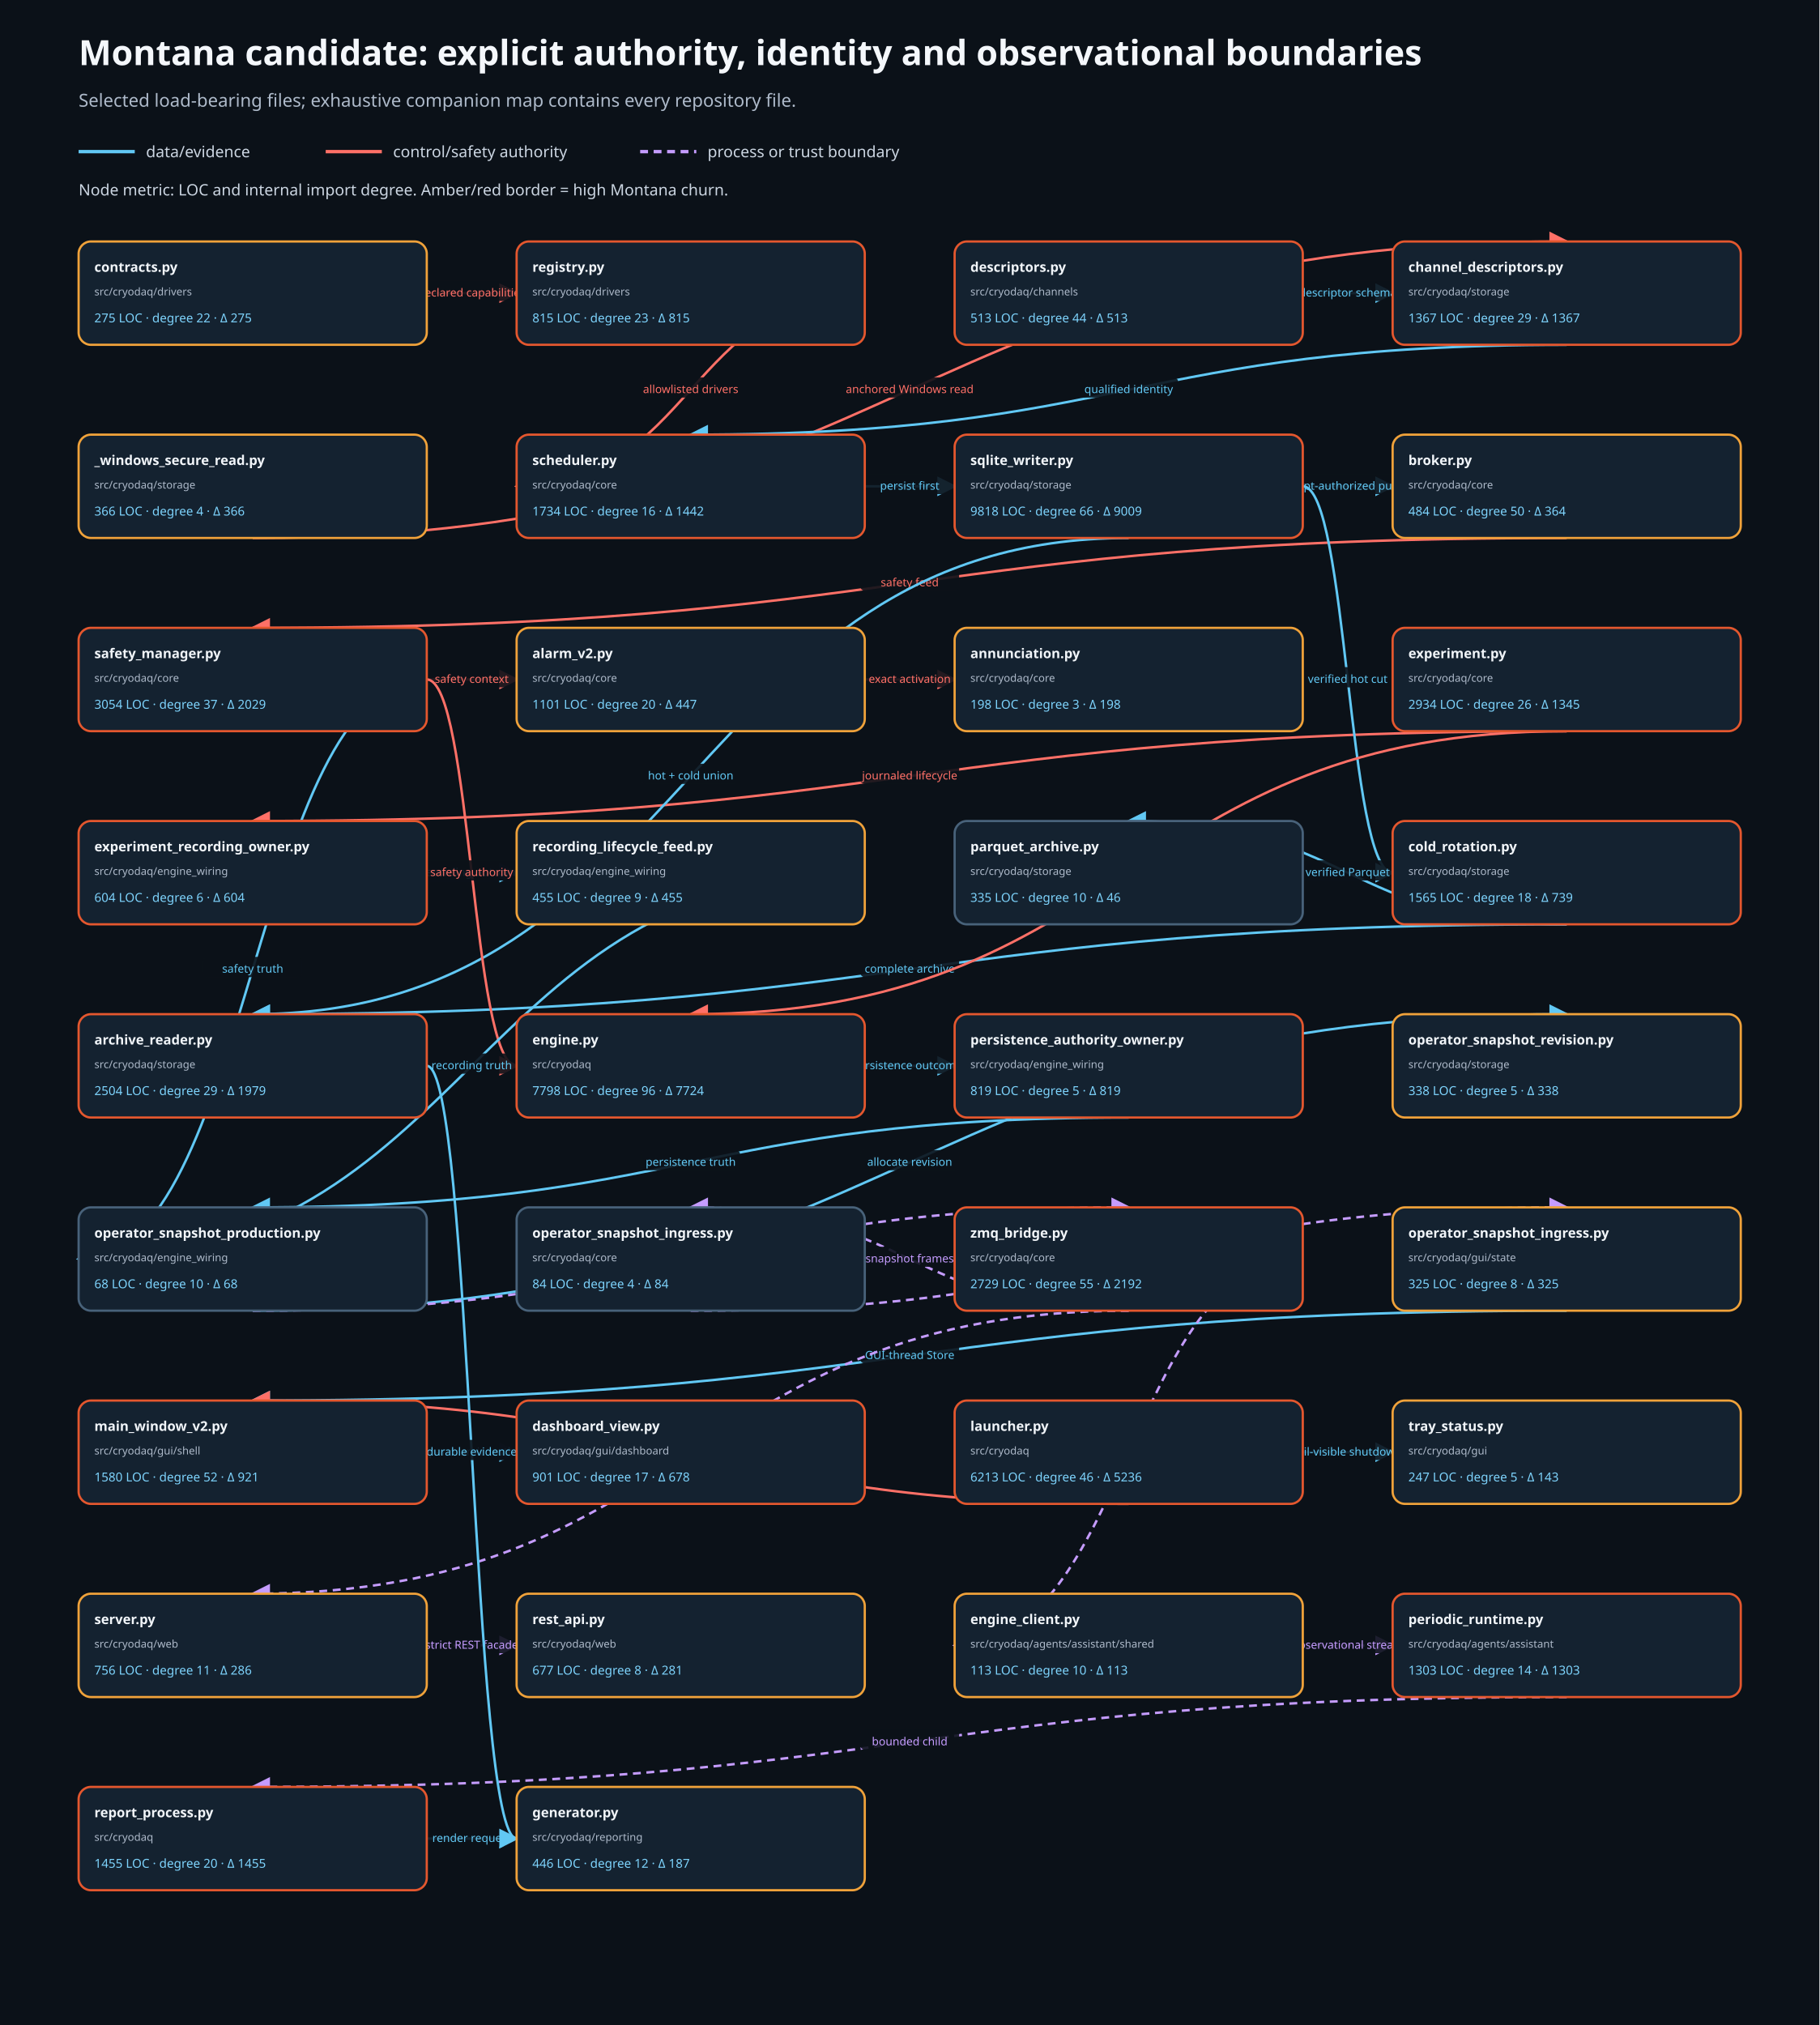
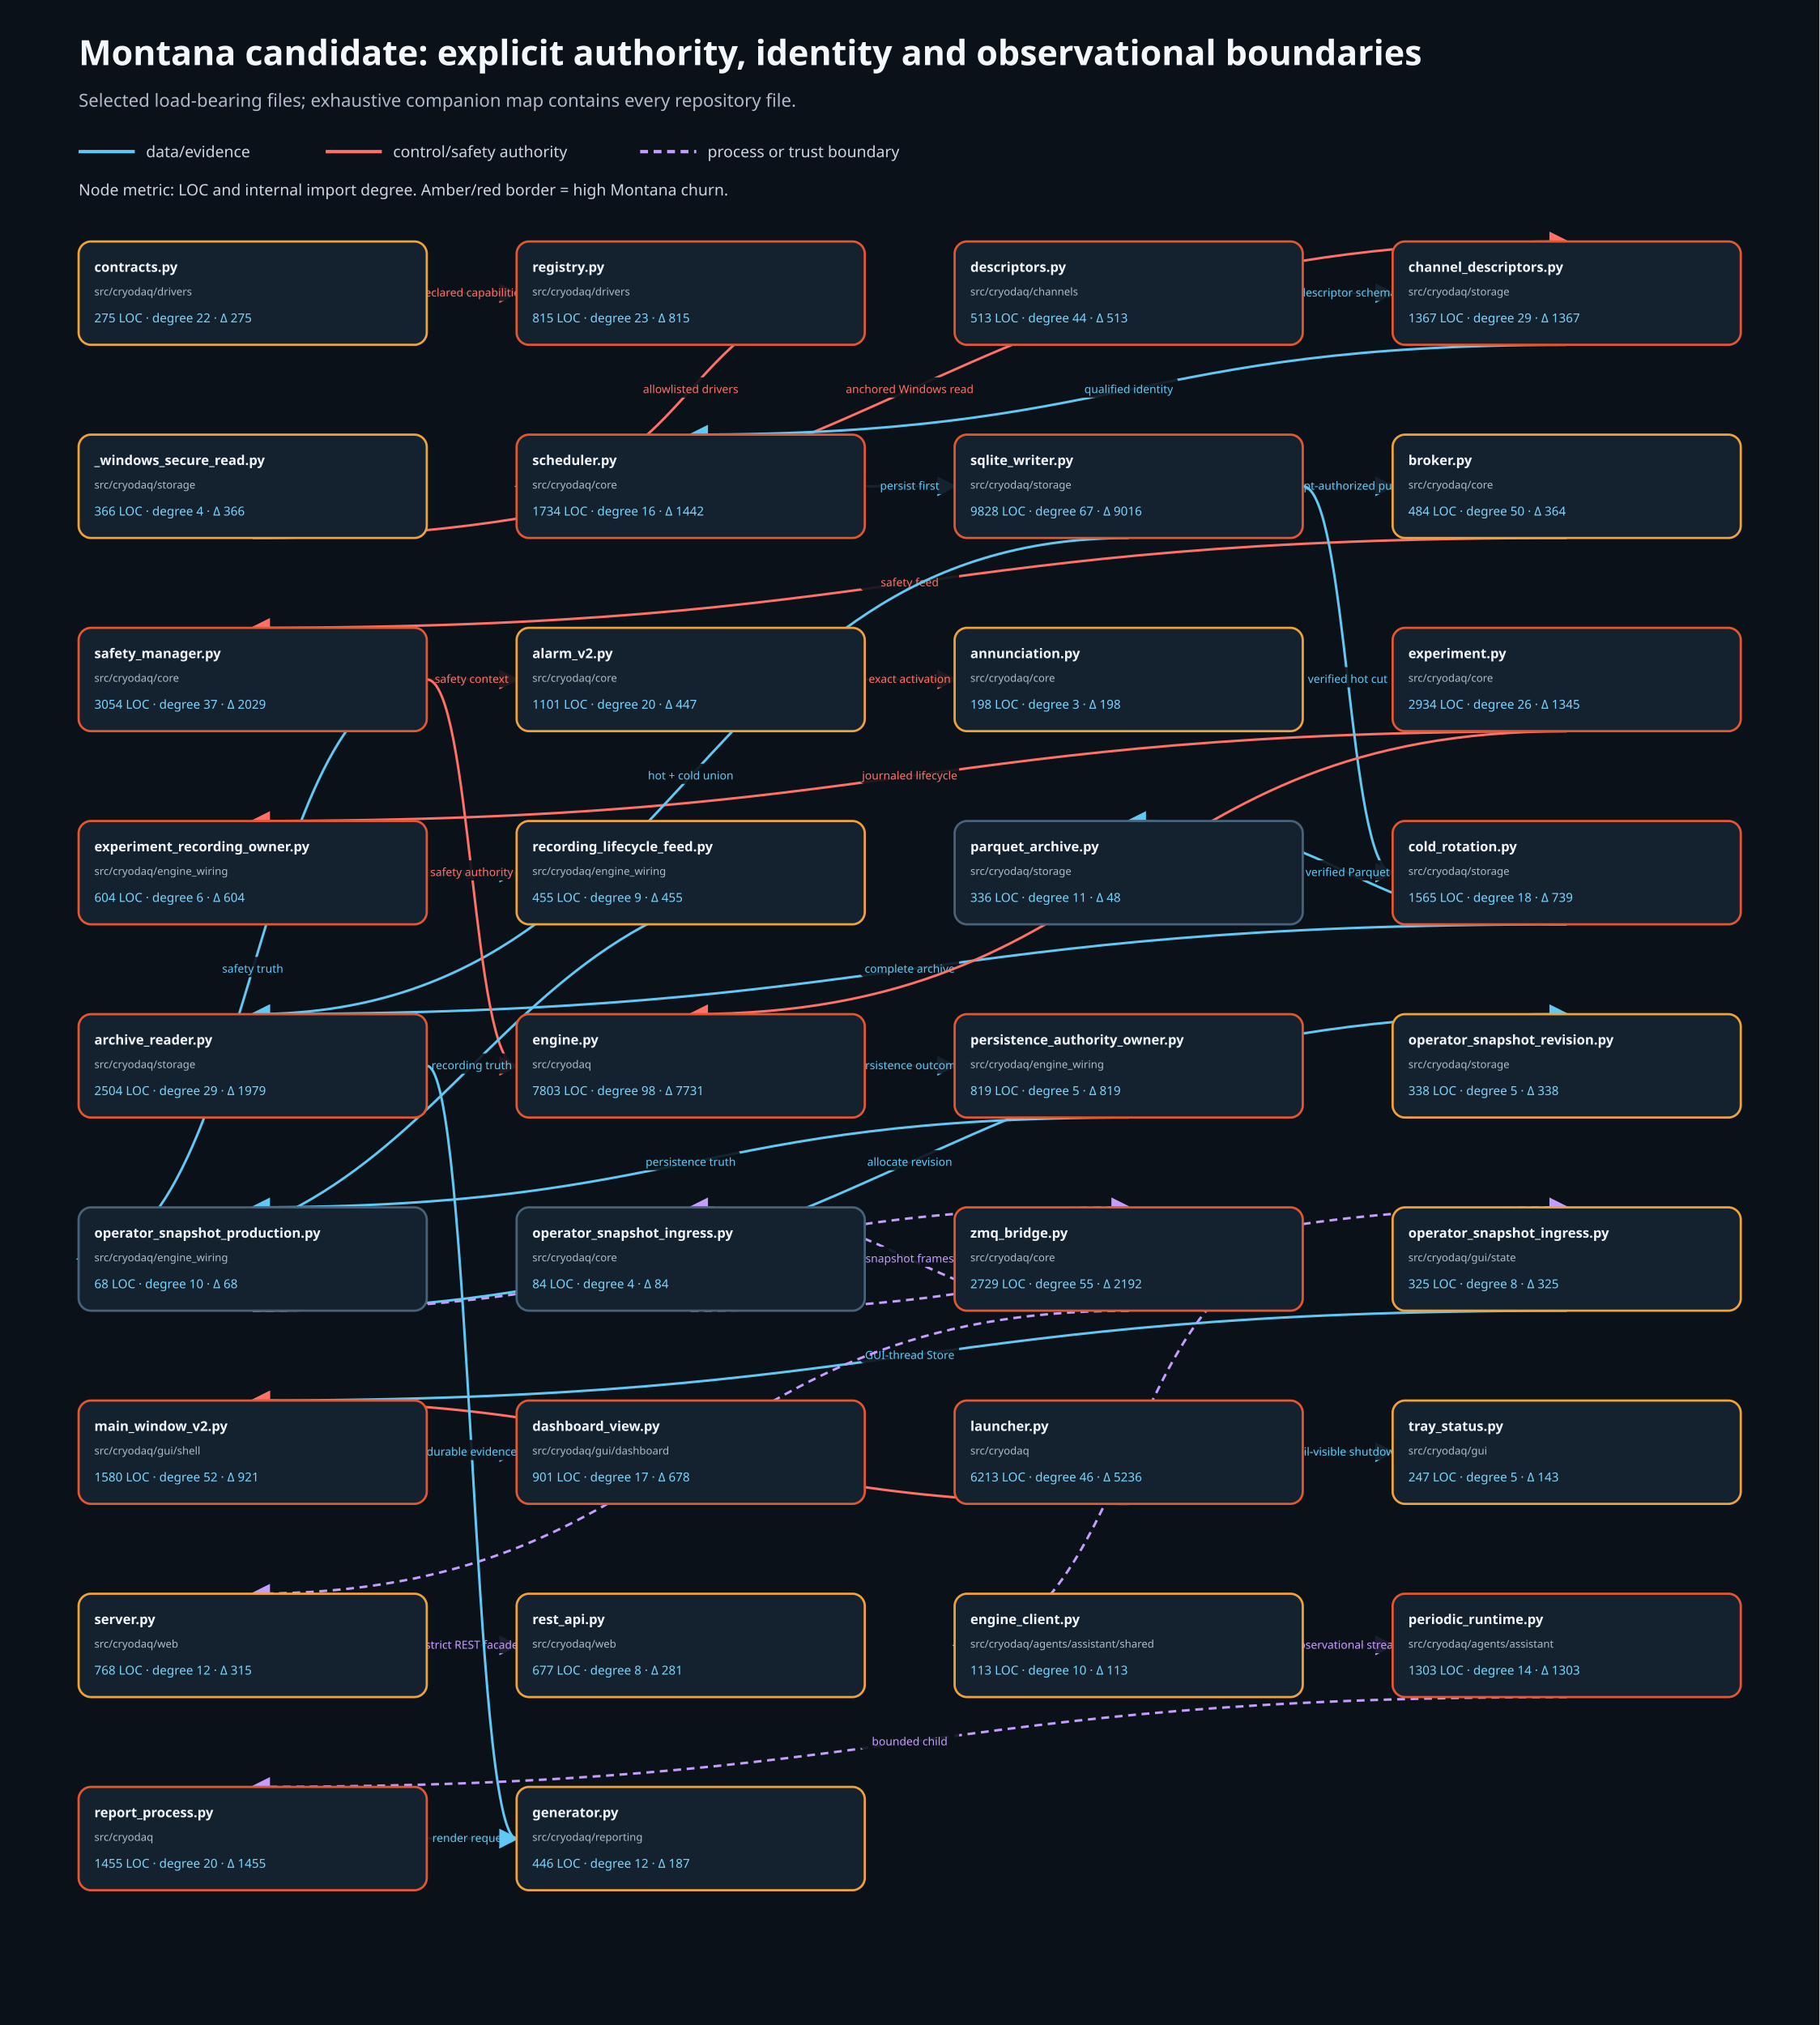
<svg xmlns="http://www.w3.org/2000/svg" role="img" aria-labelledby="title desc" viewBox="0 0 1620 1803" width="1620" height="1803">
  <defs>
    <marker id="dataArrow" markerWidth="8" markerHeight="8" refX="7" refY="4" orient="auto">
      <path d="M0,0 L8,4 L0,8 Z" fill="#61c8f4" />
    </marker>
    <marker id="controlArrow" markerWidth="8" markerHeight="8" refX="7" refY="4" orient="auto">
      <path d="M0,0 L8,4 L0,8 Z" fill="#ff7067" />
    </marker>
    <marker id="boundaryArrow" markerWidth="8" markerHeight="8" refX="7" refY="4" orient="auto">
      <path d="M0,0 L8,4 L0,8 Z" fill="#c59cff" />
    </marker>
  </defs>
  <rect width="100%" height="100%" fill="#0b1118" />
  <text x="70" y="58" fill="#f4f7fb" font-family="Segoe UI, sans-serif" font-size="31" font-weight="700">Montana candidate: explicit authority, identity and observational boundaries</text>
  <text x="70" y="95" fill="#aebaca" font-family="Segoe UI, sans-serif" font-size="16">Selected load-bearing files; exhaustive companion map contains every repository file.</text>
  <g aria-label="Legend" font-family="Segoe UI, sans-serif" font-size="14">
    <line x1="70" y1="135" x2="120" y2="135" stroke="#61c8f4" stroke-width="3" />
    <text x="130" y="140" fill="#cbd5e1">data/evidence</text>
    <line x1="290" y1="135" x2="340" y2="135" stroke="#ff7067" stroke-width="3" />
    <text x="350" y="140" fill="#cbd5e1">control/safety authority</text>
    <line x1="570" y1="135" x2="620" y2="135" stroke="#c59cff" stroke-width="3" stroke-dasharray="7 5" />
    <text x="630" y="140" fill="#cbd5e1">process or trust boundary</text>
    <text x="70" y="174" fill="#cbd5e1">Node metric: LOC and internal import degree. Amber/red border = high Montana churn.</text>
  </g>
  <g class="architecture-edges" fill="none">
    <path d="M380,261.0 C420.0,261.0 420.0,261.0 460,261.0" stroke="#ff7067" stroke-width="2.2" marker-end="url(#controlArrow)" />
    <rect x="376.0" y="250.0" width="88" height="18" rx="4" fill="#0b1118" opacity=".9" />
    <text x="420.0" y="264.0" text-anchor="middle" fill="#ff7067" font-family="Segoe UI, sans-serif" font-size="10">declared capabilities</text>
    <path d="M770,261.0 C615.0,261.0 615.0,433.0 460,433.0" stroke="#ff7067" stroke-width="2.2" marker-end="url(#controlArrow)" />
    <rect x="571.0" y="336.0" width="88" height="18" rx="4" fill="#0b1118" opacity=".9" />
    <text x="615.0" y="350.0" text-anchor="middle" fill="#ff7067" font-family="Segoe UI, sans-serif" font-size="10">allowlisted drivers</text>
    <path d="M1160,261.0 C1200.0,261.0 1200.0,261.0 1240,261.0" stroke="#61c8f4" stroke-width="2.2" marker-end="url(#dataArrow)" />
    <rect x="1156.0" y="250.0" width="88" height="18" rx="4" fill="#0b1118" opacity=".9" />
    <text x="1200.0" y="264.0" text-anchor="middle" fill="#61c8f4" font-family="Segoe UI, sans-serif" font-size="10">descriptor schema</text>
    <path d="M225.0,479 C810.0,479 810.0,215 1395.0,215" stroke="#ff7067" stroke-width="2.2" marker-end="url(#controlArrow)" />
    <rect x="766.0" y="336.0" width="88" height="18" rx="4" fill="#0b1118" opacity=".9" />
    <text x="810.0" y="350.0" text-anchor="middle" fill="#ff7067" font-family="Segoe UI, sans-serif" font-size="10">anchored Windows read</text>
    <path d="M1395.0,307 C1005.0,307 1005.0,387 615.0,387" stroke="#61c8f4" stroke-width="2.2" marker-end="url(#dataArrow)" />
    <rect x="961.0" y="336.0" width="88" height="18" rx="4" fill="#0b1118" opacity=".9" />
    <text x="1005.0" y="350.0" text-anchor="middle" fill="#61c8f4" font-family="Segoe UI, sans-serif" font-size="10">qualified identity</text>
    <path d="M770,433.0 C810.0,433.0 810.0,433.0 850,433.0" stroke="#61c8f4" stroke-width="2.2" marker-end="url(#dataArrow)" />
    <rect x="766.0" y="422.0" width="88" height="18" rx="4" fill="#0b1118" opacity=".9" />
    <text x="810.0" y="436.0" text-anchor="middle" fill="#61c8f4" font-family="Segoe UI, sans-serif" font-size="10">persist first</text>
    <path d="M1160,433.0 C1200.0,433.0 1200.0,433.0 1240,433.0" stroke="#61c8f4" stroke-width="2.2" marker-end="url(#dataArrow)" />
    <rect x="1156.0" y="422.0" width="88" height="18" rx="4" fill="#0b1118" opacity=".9" />
    <text x="1200.0" y="436.0" text-anchor="middle" fill="#61c8f4" font-family="Segoe UI, sans-serif" font-size="10">receipt-authorized publish</text>
    <path d="M1395.0,479 C810.0,479 810.0,559 225.0,559" stroke="#ff7067" stroke-width="2.2" marker-end="url(#controlArrow)" />
    <rect x="766.0" y="508.0" width="88" height="18" rx="4" fill="#0b1118" opacity=".9" />
    <text x="810.0" y="522.0" text-anchor="middle" fill="#ff7067" font-family="Segoe UI, sans-serif" font-size="10">safety feed</text>
    <path d="M380,605.0 C420.0,605.0 420.0,605.0 460,605.0" stroke="#ff7067" stroke-width="2.2" marker-end="url(#controlArrow)" />
    <rect x="376.0" y="594.0" width="88" height="18" rx="4" fill="#0b1118" opacity=".9" />
    <text x="420.0" y="608.0" text-anchor="middle" fill="#ff7067" font-family="Segoe UI, sans-serif" font-size="10">safety context</text>
    <path d="M770,605.0 C810.0,605.0 810.0,605.0 850,605.0" stroke="#ff7067" stroke-width="2.2" marker-end="url(#controlArrow)" />
    <rect x="766.0" y="594.0" width="88" height="18" rx="4" fill="#0b1118" opacity=".9" />
    <text x="810.0" y="608.0" text-anchor="middle" fill="#ff7067" font-family="Segoe UI, sans-serif" font-size="10">exact activation</text>
    <path d="M1395.0,651 C810.0,651 810.0,731 225.0,731" stroke="#ff7067" stroke-width="2.2" marker-end="url(#controlArrow)" />
    <rect x="766.0" y="680.0" width="88" height="18" rx="4" fill="#0b1118" opacity=".9" />
    <text x="810.0" y="694.0" text-anchor="middle" fill="#ff7067" font-family="Segoe UI, sans-serif" font-size="10">journaled lifecycle</text>
    <path d="M380,777.0 C420.0,777.0 420.0,777.0 460,777.0" stroke="#61c8f4" stroke-width="2.2" marker-end="url(#dataArrow)" />
    <rect x="376.0" y="766.0" width="88" height="18" rx="4" fill="#0b1118" opacity=".9" />
    <text x="420.0" y="780.0" text-anchor="middle" fill="#61c8f4" font-family="Segoe UI, sans-serif" font-size="10">recording outcome</text>
    <path d="M1160,433.0 C1200.0,433.0 1200.0,777.0 1240,777.0" stroke="#61c8f4" stroke-width="2.2" marker-end="url(#dataArrow)" />
    <rect x="1156.0" y="594.0" width="88" height="18" rx="4" fill="#0b1118" opacity=".9" />
    <text x="1200.0" y="608.0" text-anchor="middle" fill="#61c8f4" font-family="Segoe UI, sans-serif" font-size="10">verified hot cut</text>
    <path d="M1395.0,823 C1200.0,823 1200.0,731 1005.0,731" stroke="#61c8f4" stroke-width="2.2" marker-end="url(#dataArrow)" />
    <rect x="1156.0" y="766.0" width="88" height="18" rx="4" fill="#0b1118" opacity=".9" />
    <text x="1200.0" y="780.0" text-anchor="middle" fill="#61c8f4" font-family="Segoe UI, sans-serif" font-size="10">verified Parquet</text>
    <path d="M1395.0,823 C810.0,823 810.0,903 225.0,903" stroke="#61c8f4" stroke-width="2.2" marker-end="url(#dataArrow)" />
    <rect x="766.0" y="852.0" width="88" height="18" rx="4" fill="#0b1118" opacity=".9" />
    <text x="810.0" y="866.0" text-anchor="middle" fill="#61c8f4" font-family="Segoe UI, sans-serif" font-size="10">complete archive</text>
    <path d="M1005.0,479 C615.0,479 615.0,903 225.0,903" stroke="#61c8f4" stroke-width="2.2" marker-end="url(#dataArrow)" />
    <rect x="571.0" y="680.0" width="88" height="18" rx="4" fill="#0b1118" opacity=".9" />
    <text x="615.0" y="694.0" text-anchor="middle" fill="#61c8f4" font-family="Segoe UI, sans-serif" font-size="10">hot + cold union</text>
    <path d="M380,605.0 C420.0,605.0 420.0,949.0 460,949.0" stroke="#ff7067" stroke-width="2.2" marker-end="url(#controlArrow)" />
    <rect x="376.0" y="766.0" width="88" height="18" rx="4" fill="#0b1118" opacity=".9" />
    <text x="420.0" y="780.0" text-anchor="middle" fill="#ff7067" font-family="Segoe UI, sans-serif" font-size="10">safety authority</text>
    <path d="M1395.0,651 C1005.0,651 1005.0,903 615.0,903" stroke="#ff7067" stroke-width="2.2" marker-end="url(#controlArrow)" />
    <rect x="961.0" y="766.0" width="88" height="18" rx="4" fill="#0b1118" opacity=".9" />
    <text x="1005.0" y="780.0" text-anchor="middle" fill="#ff7067" font-family="Segoe UI, sans-serif" font-size="10">experiment commands</text>
    <path d="M770,949.0 C810.0,949.0 810.0,949.0 850,949.0" stroke="#61c8f4" stroke-width="2.2" marker-end="url(#dataArrow)" />
    <rect x="766.0" y="938.0" width="88" height="18" rx="4" fill="#0b1118" opacity=".9" />
    <text x="810.0" y="952.0" text-anchor="middle" fill="#61c8f4" font-family="Segoe UI, sans-serif" font-size="10">persistence outcomes</text>
    <path d="M770,777.0 C420.0,777.0 420.0,1121.0 70,1121.0" stroke="#61c8f4" stroke-width="2.2" marker-end="url(#dataArrow)" />
    <rect x="376.0" y="938.0" width="88" height="18" rx="4" fill="#0b1118" opacity=".9" />
    <text x="420.0" y="952.0" text-anchor="middle" fill="#61c8f4" font-family="Segoe UI, sans-serif" font-size="10">recording truth</text>
    <path d="M1005.0,995 C615.0,995 615.0,1075 225.0,1075" stroke="#61c8f4" stroke-width="2.2" marker-end="url(#dataArrow)" />
    <rect x="571.0" y="1024.0" width="88" height="18" rx="4" fill="#0b1118" opacity=".9" />
    <text x="615.0" y="1038.0" text-anchor="middle" fill="#61c8f4" font-family="Segoe UI, sans-serif" font-size="10">persistence truth</text>
    <path d="M380,605.0 C225.0,605.0 225.0,1121.0 70,1121.0" stroke="#61c8f4" stroke-width="2.2" marker-end="url(#dataArrow)" />
    <rect x="181.0" y="852.0" width="88" height="18" rx="4" fill="#0b1118" opacity=".9" />
    <text x="225.0" y="866.0" text-anchor="middle" fill="#61c8f4" font-family="Segoe UI, sans-serif" font-size="10">safety truth</text>
    <path d="M225.0,1167 C810.0,1167 810.0,903 1395.0,903" stroke="#61c8f4" stroke-width="2.2" marker-end="url(#dataArrow)" />
    <rect x="766.0" y="1024.0" width="88" height="18" rx="4" fill="#0b1118" opacity=".9" />
    <text x="810.0" y="1038.0" text-anchor="middle" fill="#61c8f4" font-family="Segoe UI, sans-serif" font-size="10">allocate revision</text>
    <path d="M225.0,1167 C615.0,1167 615.0,1075 1005.0,1075" stroke="#c59cff" stroke-width="2.2" marker-end="url(#boundaryArrow)" stroke-dasharray="7 5" />
    <rect x="571.0" y="1110.0" width="88" height="18" rx="4" fill="#0b1118" opacity=".9" />
    <text x="615.0" y="1124.0" text-anchor="middle" fill="#c59cff" font-family="Segoe UI, sans-serif" font-size="10">revisioned PUB</text>
    <path d="M1005.0,1167 C810.0,1167 810.0,1075 615.0,1075" stroke="#c59cff" stroke-width="2.2" marker-end="url(#boundaryArrow)" stroke-dasharray="7 5" />
    <rect x="766.0" y="1110.0" width="88" height="18" rx="4" fill="#0b1118" opacity=".9" />
    <text x="810.0" y="1124.0" text-anchor="middle" fill="#c59cff" font-family="Segoe UI, sans-serif" font-size="10">snapshot frames</text>
    <path d="M615.0,1167 C1005.0,1167 1005.0,1075 1395.0,1075" stroke="#c59cff" stroke-width="2.2" marker-end="url(#boundaryArrow)" stroke-dasharray="7 5" />
    <rect x="961.0" y="1110.0" width="88" height="18" rx="4" fill="#0b1118" opacity=".9" />
    <text x="1005.0" y="1124.0" text-anchor="middle" fill="#c59cff" font-family="Segoe UI, sans-serif" font-size="10">bounded queue</text>
    <path d="M1395.0,1167 C810.0,1167 810.0,1247 225.0,1247" stroke="#61c8f4" stroke-width="2.2" marker-end="url(#dataArrow)" />
    <rect x="766.0" y="1196.0" width="88" height="18" rx="4" fill="#0b1118" opacity=".9" />
    <text x="810.0" y="1210.0" text-anchor="middle" fill="#61c8f4" font-family="Segoe UI, sans-serif" font-size="10">GUI-thread Store</text>
    <path d="M380,1293.0 C420.0,1293.0 420.0,1293.0 460,1293.0" stroke="#61c8f4" stroke-width="2.2" marker-end="url(#dataArrow)" />
    <rect x="376.0" y="1282.0" width="88" height="18" rx="4" fill="#0b1118" opacity=".9" />
    <text x="420.0" y="1296.0" text-anchor="middle" fill="#61c8f4" font-family="Segoe UI, sans-serif" font-size="10">panoramic truth</text>
    <path d="M1005.0,1339 C615.0,1339 615.0,1247 225.0,1247" stroke="#ff7067" stroke-width="2.2" marker-end="url(#controlArrow)" />
    <rect x="571.0" y="1282.0" width="88" height="18" rx="4" fill="#0b1118" opacity=".9" />
    <text x="615.0" y="1296.0" text-anchor="middle" fill="#ff7067" font-family="Segoe UI, sans-serif" font-size="10">owns GUI lifecycle</text>
    <path d="M1160,1293.0 C1200.0,1293.0 1200.0,1293.0 1240,1293.0" stroke="#61c8f4" stroke-width="2.2" marker-end="url(#dataArrow)" />
    <rect x="1156.0" y="1282.0" width="88" height="18" rx="4" fill="#0b1118" opacity=".9" />
    <text x="1200.0" y="1296.0" text-anchor="middle" fill="#61c8f4" font-family="Segoe UI, sans-serif" font-size="10">fail-visible shutdown</text>
    <path d="M1005.0,1167 C615.0,1167 615.0,1419 225.0,1419" stroke="#c59cff" stroke-width="2.2" marker-end="url(#boundaryArrow)" stroke-dasharray="7 5" />
    <rect x="571.0" y="1282.0" width="88" height="18" rx="4" fill="#0b1118" opacity=".9" />
    <text x="615.0" y="1296.0" text-anchor="middle" fill="#c59cff" font-family="Segoe UI, sans-serif" font-size="10">monitoring transport</text>
    <path d="M380,1465.0 C420.0,1465.0 420.0,1465.0 460,1465.0" stroke="#c59cff" stroke-width="2.2" marker-end="url(#boundaryArrow)" stroke-dasharray="7 5" />
    <rect x="376.0" y="1454.0" width="88" height="18" rx="4" fill="#0b1118" opacity=".9" />
    <text x="420.0" y="1468.0" text-anchor="middle" fill="#c59cff" font-family="Segoe UI, sans-serif" font-size="10">strict REST facade</text>
    <path d="M1160,1121.0 C1005.0,1121.0 1005.0,1465.0 850,1465.0" stroke="#c59cff" stroke-width="2.2" marker-end="url(#boundaryArrow)" stroke-dasharray="7 5" />
    <rect x="961.0" y="1282.0" width="88" height="18" rx="4" fill="#0b1118" opacity=".9" />
    <text x="1005.0" y="1296.0" text-anchor="middle" fill="#c59cff" font-family="Segoe UI, sans-serif" font-size="10">allowlisted query</text>
    <path d="M1160,1465.0 C1200.0,1465.0 1200.0,1465.0 1240,1465.0" stroke="#c59cff" stroke-width="2.2" marker-end="url(#boundaryArrow)" stroke-dasharray="7 5" />
    <rect x="1156.0" y="1454.0" width="88" height="18" rx="4" fill="#0b1118" opacity=".9" />
    <text x="1200.0" y="1468.0" text-anchor="middle" fill="#c59cff" font-family="Segoe UI, sans-serif" font-size="10">observational stream</text>
    <path d="M1395.0,1511 C810.0,1511 810.0,1591 225.0,1591" stroke="#c59cff" stroke-width="2.2" marker-end="url(#boundaryArrow)" stroke-dasharray="7 5" />
    <rect x="766.0" y="1540.0" width="88" height="18" rx="4" fill="#0b1118" opacity=".9" />
    <text x="810.0" y="1554.0" text-anchor="middle" fill="#c59cff" font-family="Segoe UI, sans-serif" font-size="10">bounded child</text>
    <path d="M380,1637.0 C420.0,1637.0 420.0,1637.0 460,1637.0" stroke="#61c8f4" stroke-width="2.2" marker-end="url(#dataArrow)" />
    <rect x="376.0" y="1626.0" width="88" height="18" rx="4" fill="#0b1118" opacity=".9" />
    <text x="420.0" y="1640.0" text-anchor="middle" fill="#61c8f4" font-family="Segoe UI, sans-serif" font-size="10">render request</text>
    <path d="M380,949.0 C420.0,949.0 420.0,1637.0 460,1637.0" stroke="#61c8f4" stroke-width="2.2" marker-end="url(#dataArrow)" />
    <rect x="376.0" y="1282.0" width="88" height="18" rx="4" fill="#0b1118" opacity=".9" />
    <text x="420.0" y="1296.0" text-anchor="middle" fill="#61c8f4" font-family="Segoe UI, sans-serif" font-size="10">durable evidence</text>
  </g>
  <g class="important-files" font-family="Segoe UI, sans-serif">
    <g class="file-node" data-path="src/cryodaq/drivers/contracts.py" data-kind="blob" role="group" aria-label="src/cryodaq/drivers/contracts.py | 275 LOC | internal degree 22 | churn 275">
      <rect x="70" y="215" width="310" height="92" rx="11" fill="#142230" stroke="#f0a23a" stroke-width="2" />
      <text x="84" y="242" fill="#f1f5f9" font-size="12" font-weight="700">contracts.py</text>
      <text x="84" y="263" fill="#aebaca" font-size="9.5">src/cryodaq/drivers</text>
      <text x="84" y="287" fill="#7dd3fc" font-size="11">275 LOC · degree 22 · Δ 275</text>
    </g>
    <g class="file-node" data-path="src/cryodaq/drivers/registry.py" data-kind="blob" role="group" aria-label="src/cryodaq/drivers/registry.py | 815 LOC | internal degree 23 | churn 815">
      <rect x="460" y="215" width="310" height="92" rx="11" fill="#142230" stroke="#e4572e" stroke-width="2" />
      <text x="474" y="242" fill="#f1f5f9" font-size="12" font-weight="700">registry.py</text>
      <text x="474" y="263" fill="#aebaca" font-size="9.5">src/cryodaq/drivers</text>
      <text x="474" y="287" fill="#7dd3fc" font-size="11">815 LOC · degree 23 · Δ 815</text>
    </g>
    <g class="file-node" data-path="src/cryodaq/channels/descriptors.py" data-kind="blob" role="group" aria-label="src/cryodaq/channels/descriptors.py | 513 LOC | internal degree 44 | churn 513">
      <rect x="850" y="215" width="310" height="92" rx="11" fill="#142230" stroke="#e4572e" stroke-width="2" />
      <text x="864" y="242" fill="#f1f5f9" font-size="12" font-weight="700">descriptors.py</text>
      <text x="864" y="263" fill="#aebaca" font-size="9.5">src/cryodaq/channels</text>
      <text x="864" y="287" fill="#7dd3fc" font-size="11">513 LOC · degree 44 · Δ 513</text>
    </g>
    <g class="file-node" data-path="src/cryodaq/storage/channel_descriptors.py" data-kind="blob" role="group" aria-label="src/cryodaq/storage/channel_descriptors.py | 1367 LOC | internal degree 29 | churn 1367">
      <rect x="1240" y="215" width="310" height="92" rx="11" fill="#142230" stroke="#e4572e" stroke-width="2" />
      <text x="1254" y="242" fill="#f1f5f9" font-size="12" font-weight="700">channel_descriptors.py</text>
      <text x="1254" y="263" fill="#aebaca" font-size="9.5">src/cryodaq/storage</text>
      <text x="1254" y="287" fill="#7dd3fc" font-size="11">1367 LOC · degree 29 · Δ 1367</text>
    </g>
    <g class="file-node" data-path="src/cryodaq/storage/_windows_secure_read.py" data-kind="blob" role="group" aria-label="src/cryodaq/storage/_windows_secure_read.py | 366 LOC | internal degree 4 | churn 366">
      <rect x="70" y="387" width="310" height="92" rx="11" fill="#142230" stroke="#f0a23a" stroke-width="2" />
      <text x="84" y="414" fill="#f1f5f9" font-size="12" font-weight="700">_windows_secure_read.py</text>
      <text x="84" y="435" fill="#aebaca" font-size="9.5">src/cryodaq/storage</text>
      <text x="84" y="459" fill="#7dd3fc" font-size="11">366 LOC · degree 4 · Δ 366</text>
    </g>
    <g class="file-node" data-path="src/cryodaq/core/scheduler.py" data-kind="blob" role="group" aria-label="src/cryodaq/core/scheduler.py | 1734 LOC | internal degree 16 | churn 1442">
      <rect x="460" y="387" width="310" height="92" rx="11" fill="#142230" stroke="#e4572e" stroke-width="2" />
      <text x="474" y="414" fill="#f1f5f9" font-size="12" font-weight="700">scheduler.py</text>
      <text x="474" y="435" fill="#aebaca" font-size="9.5">src/cryodaq/core</text>
      <text x="474" y="459" fill="#7dd3fc" font-size="11">1734 LOC · degree 16 · Δ 1442</text>
    </g>
-     <g class="file-node" data-path="src/cryodaq/storage/sqlite_writer.py" data-kind="blob" role="group" aria-label="src/cryodaq/storage/sqlite_writer.py | 9818 LOC | internal degree 66 | churn 9009">
+     <g class="file-node" data-path="src/cryodaq/storage/sqlite_writer.py" data-kind="blob" role="group" aria-label="src/cryodaq/storage/sqlite_writer.py | 9828 LOC | internal degree 67 | churn 9016">
      <rect x="850" y="387" width="310" height="92" rx="11" fill="#142230" stroke="#e4572e" stroke-width="2" />
      <text x="864" y="414" fill="#f1f5f9" font-size="12" font-weight="700">sqlite_writer.py</text>
      <text x="864" y="435" fill="#aebaca" font-size="9.5">src/cryodaq/storage</text>
-       <text x="864" y="459" fill="#7dd3fc" font-size="11">9818 LOC · degree 66 · Δ 9009</text>
+       <text x="864" y="459" fill="#7dd3fc" font-size="11">9828 LOC · degree 67 · Δ 9016</text>
    </g>
    <g class="file-node" data-path="src/cryodaq/core/broker.py" data-kind="blob" role="group" aria-label="src/cryodaq/core/broker.py | 484 LOC | internal degree 50 | churn 364">
      <rect x="1240" y="387" width="310" height="92" rx="11" fill="#142230" stroke="#f0a23a" stroke-width="2" />
      <text x="1254" y="414" fill="#f1f5f9" font-size="12" font-weight="700">broker.py</text>
      <text x="1254" y="435" fill="#aebaca" font-size="9.5">src/cryodaq/core</text>
      <text x="1254" y="459" fill="#7dd3fc" font-size="11">484 LOC · degree 50 · Δ 364</text>
    </g>
    <g class="file-node" data-path="src/cryodaq/core/safety_manager.py" data-kind="blob" role="group" aria-label="src/cryodaq/core/safety_manager.py | 3054 LOC | internal degree 37 | churn 2029">
      <rect x="70" y="559" width="310" height="92" rx="11" fill="#142230" stroke="#e4572e" stroke-width="2" />
      <text x="84" y="586" fill="#f1f5f9" font-size="12" font-weight="700">safety_manager.py</text>
      <text x="84" y="607" fill="#aebaca" font-size="9.5">src/cryodaq/core</text>
      <text x="84" y="631" fill="#7dd3fc" font-size="11">3054 LOC · degree 37 · Δ 2029</text>
    </g>
    <g class="file-node" data-path="src/cryodaq/core/alarm_v2.py" data-kind="blob" role="group" aria-label="src/cryodaq/core/alarm_v2.py | 1101 LOC | internal degree 20 | churn 447">
      <rect x="460" y="559" width="310" height="92" rx="11" fill="#142230" stroke="#f0a23a" stroke-width="2" />
      <text x="474" y="586" fill="#f1f5f9" font-size="12" font-weight="700">alarm_v2.py</text>
      <text x="474" y="607" fill="#aebaca" font-size="9.5">src/cryodaq/core</text>
      <text x="474" y="631" fill="#7dd3fc" font-size="11">1101 LOC · degree 20 · Δ 447</text>
    </g>
    <g class="file-node" data-path="src/cryodaq/core/annunciation.py" data-kind="blob" role="group" aria-label="src/cryodaq/core/annunciation.py | 198 LOC | internal degree 3 | churn 198">
      <rect x="850" y="559" width="310" height="92" rx="11" fill="#142230" stroke="#f0a23a" stroke-width="2" />
      <text x="864" y="586" fill="#f1f5f9" font-size="12" font-weight="700">annunciation.py</text>
      <text x="864" y="607" fill="#aebaca" font-size="9.5">src/cryodaq/core</text>
      <text x="864" y="631" fill="#7dd3fc" font-size="11">198 LOC · degree 3 · Δ 198</text>
    </g>
    <g class="file-node" data-path="src/cryodaq/core/experiment.py" data-kind="blob" role="group" aria-label="src/cryodaq/core/experiment.py | 2934 LOC | internal degree 26 | churn 1345">
      <rect x="1240" y="559" width="310" height="92" rx="11" fill="#142230" stroke="#e4572e" stroke-width="2" />
      <text x="1254" y="586" fill="#f1f5f9" font-size="12" font-weight="700">experiment.py</text>
      <text x="1254" y="607" fill="#aebaca" font-size="9.5">src/cryodaq/core</text>
      <text x="1254" y="631" fill="#7dd3fc" font-size="11">2934 LOC · degree 26 · Δ 1345</text>
    </g>
    <g class="file-node" data-path="src/cryodaq/engine_wiring/experiment_recording_owner.py" data-kind="blob" role="group" aria-label="src/cryodaq/engine_wiring/experiment_recording_owner.py | 604 LOC | internal degree 6 | churn 604">
      <rect x="70" y="731" width="310" height="92" rx="11" fill="#142230" stroke="#e4572e" stroke-width="2" />
      <text x="84" y="758" fill="#f1f5f9" font-size="12" font-weight="700">experiment_recording_owner.py</text>
      <text x="84" y="779" fill="#aebaca" font-size="9.5">src/cryodaq/engine_wiring</text>
      <text x="84" y="803" fill="#7dd3fc" font-size="11">604 LOC · degree 6 · Δ 604</text>
    </g>
    <g class="file-node" data-path="src/cryodaq/engine_wiring/recording_lifecycle_feed.py" data-kind="blob" role="group" aria-label="src/cryodaq/engine_wiring/recording_lifecycle_feed.py | 455 LOC | internal degree 9 | churn 455">
      <rect x="460" y="731" width="310" height="92" rx="11" fill="#142230" stroke="#f0a23a" stroke-width="2" />
      <text x="474" y="758" fill="#f1f5f9" font-size="12" font-weight="700">recording_lifecycle_feed.py</text>
      <text x="474" y="779" fill="#aebaca" font-size="9.5">src/cryodaq/engine_wiring</text>
      <text x="474" y="803" fill="#7dd3fc" font-size="11">455 LOC · degree 9 · Δ 455</text>
    </g>
-     <g class="file-node" data-path="src/cryodaq/storage/parquet_archive.py" data-kind="blob" role="group" aria-label="src/cryodaq/storage/parquet_archive.py | 335 LOC | internal degree 10 | churn 46">
+     <g class="file-node" data-path="src/cryodaq/storage/parquet_archive.py" data-kind="blob" role="group" aria-label="src/cryodaq/storage/parquet_archive.py | 336 LOC | internal degree 11 | churn 48">
      <rect x="850" y="731" width="310" height="92" rx="11" fill="#142230" stroke="#48627a" stroke-width="2" />
      <text x="864" y="758" fill="#f1f5f9" font-size="12" font-weight="700">parquet_archive.py</text>
      <text x="864" y="779" fill="#aebaca" font-size="9.5">src/cryodaq/storage</text>
-       <text x="864" y="803" fill="#7dd3fc" font-size="11">335 LOC · degree 10 · Δ 46</text>
+       <text x="864" y="803" fill="#7dd3fc" font-size="11">336 LOC · degree 11 · Δ 48</text>
    </g>
    <g class="file-node" data-path="src/cryodaq/storage/cold_rotation.py" data-kind="blob" role="group" aria-label="src/cryodaq/storage/cold_rotation.py | 1565 LOC | internal degree 18 | churn 739">
      <rect x="1240" y="731" width="310" height="92" rx="11" fill="#142230" stroke="#e4572e" stroke-width="2" />
      <text x="1254" y="758" fill="#f1f5f9" font-size="12" font-weight="700">cold_rotation.py</text>
      <text x="1254" y="779" fill="#aebaca" font-size="9.5">src/cryodaq/storage</text>
      <text x="1254" y="803" fill="#7dd3fc" font-size="11">1565 LOC · degree 18 · Δ 739</text>
    </g>
    <g class="file-node" data-path="src/cryodaq/storage/archive_reader.py" data-kind="blob" role="group" aria-label="src/cryodaq/storage/archive_reader.py | 2504 LOC | internal degree 29 | churn 1979">
      <rect x="70" y="903" width="310" height="92" rx="11" fill="#142230" stroke="#e4572e" stroke-width="2" />
      <text x="84" y="930" fill="#f1f5f9" font-size="12" font-weight="700">archive_reader.py</text>
      <text x="84" y="951" fill="#aebaca" font-size="9.5">src/cryodaq/storage</text>
      <text x="84" y="975" fill="#7dd3fc" font-size="11">2504 LOC · degree 29 · Δ 1979</text>
    </g>
-     <g class="file-node" data-path="src/cryodaq/engine.py" data-kind="blob" role="group" aria-label="src/cryodaq/engine.py | 7798 LOC | internal degree 96 | churn 7724">
+     <g class="file-node" data-path="src/cryodaq/engine.py" data-kind="blob" role="group" aria-label="src/cryodaq/engine.py | 7803 LOC | internal degree 98 | churn 7731">
      <rect x="460" y="903" width="310" height="92" rx="11" fill="#142230" stroke="#e4572e" stroke-width="2" />
      <text x="474" y="930" fill="#f1f5f9" font-size="12" font-weight="700">engine.py</text>
      <text x="474" y="951" fill="#aebaca" font-size="9.5">src/cryodaq</text>
-       <text x="474" y="975" fill="#7dd3fc" font-size="11">7798 LOC · degree 96 · Δ 7724</text>
+       <text x="474" y="975" fill="#7dd3fc" font-size="11">7803 LOC · degree 98 · Δ 7731</text>
    </g>
    <g class="file-node" data-path="src/cryodaq/engine_wiring/persistence_authority_owner.py" data-kind="blob" role="group" aria-label="src/cryodaq/engine_wiring/persistence_authority_owner.py | 819 LOC | internal degree 5 | churn 819">
      <rect x="850" y="903" width="310" height="92" rx="11" fill="#142230" stroke="#e4572e" stroke-width="2" />
      <text x="864" y="930" fill="#f1f5f9" font-size="12" font-weight="700">persistence_authority_owner.py</text>
      <text x="864" y="951" fill="#aebaca" font-size="9.5">src/cryodaq/engine_wiring</text>
      <text x="864" y="975" fill="#7dd3fc" font-size="11">819 LOC · degree 5 · Δ 819</text>
    </g>
    <g class="file-node" data-path="src/cryodaq/storage/operator_snapshot_revision.py" data-kind="blob" role="group" aria-label="src/cryodaq/storage/operator_snapshot_revision.py | 338 LOC | internal degree 5 | churn 338">
      <rect x="1240" y="903" width="310" height="92" rx="11" fill="#142230" stroke="#f0a23a" stroke-width="2" />
      <text x="1254" y="930" fill="#f1f5f9" font-size="12" font-weight="700">operator_snapshot_revision.py</text>
      <text x="1254" y="951" fill="#aebaca" font-size="9.5">src/cryodaq/storage</text>
      <text x="1254" y="975" fill="#7dd3fc" font-size="11">338 LOC · degree 5 · Δ 338</text>
    </g>
    <g class="file-node" data-path="src/cryodaq/engine_wiring/operator_snapshot_production.py" data-kind="blob" role="group" aria-label="src/cryodaq/engine_wiring/operator_snapshot_production.py | 68 LOC | internal degree 10 | churn 68">
      <rect x="70" y="1075" width="310" height="92" rx="11" fill="#142230" stroke="#48627a" stroke-width="2" />
      <text x="84" y="1102" fill="#f1f5f9" font-size="12" font-weight="700">operator_snapshot_production.py</text>
      <text x="84" y="1123" fill="#aebaca" font-size="9.5">src/cryodaq/engine_wiring</text>
      <text x="84" y="1147" fill="#7dd3fc" font-size="11">68 LOC · degree 10 · Δ 68</text>
    </g>
    <g class="file-node" data-path="src/cryodaq/core/operator_snapshot_ingress.py" data-kind="blob" role="group" aria-label="src/cryodaq/core/operator_snapshot_ingress.py | 84 LOC | internal degree 4 | churn 84">
      <rect x="460" y="1075" width="310" height="92" rx="11" fill="#142230" stroke="#48627a" stroke-width="2" />
      <text x="474" y="1102" fill="#f1f5f9" font-size="12" font-weight="700">operator_snapshot_ingress.py</text>
      <text x="474" y="1123" fill="#aebaca" font-size="9.5">src/cryodaq/core</text>
      <text x="474" y="1147" fill="#7dd3fc" font-size="11">84 LOC · degree 4 · Δ 84</text>
    </g>
    <g class="file-node" data-path="src/cryodaq/core/zmq_bridge.py" data-kind="blob" role="group" aria-label="src/cryodaq/core/zmq_bridge.py | 2729 LOC | internal degree 55 | churn 2192">
      <rect x="850" y="1075" width="310" height="92" rx="11" fill="#142230" stroke="#e4572e" stroke-width="2" />
      <text x="864" y="1102" fill="#f1f5f9" font-size="12" font-weight="700">zmq_bridge.py</text>
      <text x="864" y="1123" fill="#aebaca" font-size="9.5">src/cryodaq/core</text>
      <text x="864" y="1147" fill="#7dd3fc" font-size="11">2729 LOC · degree 55 · Δ 2192</text>
    </g>
    <g class="file-node" data-path="src/cryodaq/gui/state/operator_snapshot_ingress.py" data-kind="blob" role="group" aria-label="src/cryodaq/gui/state/operator_snapshot_ingress.py | 325 LOC | internal degree 8 | churn 325">
      <rect x="1240" y="1075" width="310" height="92" rx="11" fill="#142230" stroke="#f0a23a" stroke-width="2" />
      <text x="1254" y="1102" fill="#f1f5f9" font-size="12" font-weight="700">operator_snapshot_ingress.py</text>
      <text x="1254" y="1123" fill="#aebaca" font-size="9.5">src/cryodaq/gui/state</text>
      <text x="1254" y="1147" fill="#7dd3fc" font-size="11">325 LOC · degree 8 · Δ 325</text>
    </g>
    <g class="file-node" data-path="src/cryodaq/gui/shell/main_window_v2.py" data-kind="blob" role="group" aria-label="src/cryodaq/gui/shell/main_window_v2.py | 1580 LOC | internal degree 52 | churn 921">
      <rect x="70" y="1247" width="310" height="92" rx="11" fill="#142230" stroke="#e4572e" stroke-width="2" />
      <text x="84" y="1274" fill="#f1f5f9" font-size="12" font-weight="700">main_window_v2.py</text>
      <text x="84" y="1295" fill="#aebaca" font-size="9.5">src/cryodaq/gui/shell</text>
      <text x="84" y="1319" fill="#7dd3fc" font-size="11">1580 LOC · degree 52 · Δ 921</text>
    </g>
    <g class="file-node" data-path="src/cryodaq/gui/dashboard/dashboard_view.py" data-kind="blob" role="group" aria-label="src/cryodaq/gui/dashboard/dashboard_view.py | 901 LOC | internal degree 17 | churn 678">
      <rect x="460" y="1247" width="310" height="92" rx="11" fill="#142230" stroke="#e4572e" stroke-width="2" />
      <text x="474" y="1274" fill="#f1f5f9" font-size="12" font-weight="700">dashboard_view.py</text>
      <text x="474" y="1295" fill="#aebaca" font-size="9.5">src/cryodaq/gui/dashboard</text>
      <text x="474" y="1319" fill="#7dd3fc" font-size="11">901 LOC · degree 17 · Δ 678</text>
    </g>
    <g class="file-node" data-path="src/cryodaq/launcher.py" data-kind="blob" role="group" aria-label="src/cryodaq/launcher.py | 6213 LOC | internal degree 46 | churn 5236">
      <rect x="850" y="1247" width="310" height="92" rx="11" fill="#142230" stroke="#e4572e" stroke-width="2" />
      <text x="864" y="1274" fill="#f1f5f9" font-size="12" font-weight="700">launcher.py</text>
      <text x="864" y="1295" fill="#aebaca" font-size="9.5">src/cryodaq</text>
      <text x="864" y="1319" fill="#7dd3fc" font-size="11">6213 LOC · degree 46 · Δ 5236</text>
    </g>
    <g class="file-node" data-path="src/cryodaq/gui/tray_status.py" data-kind="blob" role="group" aria-label="src/cryodaq/gui/tray_status.py | 247 LOC | internal degree 5 | churn 143">
      <rect x="1240" y="1247" width="310" height="92" rx="11" fill="#142230" stroke="#f0a23a" stroke-width="2" />
      <text x="1254" y="1274" fill="#f1f5f9" font-size="12" font-weight="700">tray_status.py</text>
      <text x="1254" y="1295" fill="#aebaca" font-size="9.5">src/cryodaq/gui</text>
      <text x="1254" y="1319" fill="#7dd3fc" font-size="11">247 LOC · degree 5 · Δ 143</text>
    </g>
-     <g class="file-node" data-path="src/cryodaq/web/server.py" data-kind="blob" role="group" aria-label="src/cryodaq/web/server.py | 756 LOC | internal degree 11 | churn 286">
+     <g class="file-node" data-path="src/cryodaq/web/server.py" data-kind="blob" role="group" aria-label="src/cryodaq/web/server.py | 768 LOC | internal degree 12 | churn 315">
      <rect x="70" y="1419" width="310" height="92" rx="11" fill="#142230" stroke="#f0a23a" stroke-width="2" />
      <text x="84" y="1446" fill="#f1f5f9" font-size="12" font-weight="700">server.py</text>
      <text x="84" y="1467" fill="#aebaca" font-size="9.5">src/cryodaq/web</text>
-       <text x="84" y="1491" fill="#7dd3fc" font-size="11">756 LOC · degree 11 · Δ 286</text>
+       <text x="84" y="1491" fill="#7dd3fc" font-size="11">768 LOC · degree 12 · Δ 315</text>
    </g>
    <g class="file-node" data-path="src/cryodaq/web/rest_api.py" data-kind="blob" role="group" aria-label="src/cryodaq/web/rest_api.py | 677 LOC | internal degree 8 | churn 281">
      <rect x="460" y="1419" width="310" height="92" rx="11" fill="#142230" stroke="#f0a23a" stroke-width="2" />
      <text x="474" y="1446" fill="#f1f5f9" font-size="12" font-weight="700">rest_api.py</text>
      <text x="474" y="1467" fill="#aebaca" font-size="9.5">src/cryodaq/web</text>
      <text x="474" y="1491" fill="#7dd3fc" font-size="11">677 LOC · degree 8 · Δ 281</text>
    </g>
    <g class="file-node" data-path="src/cryodaq/agents/assistant/shared/engine_client.py" data-kind="blob" role="group" aria-label="src/cryodaq/agents/assistant/shared/engine_client.py | 113 LOC | internal degree 10 | churn 113">
      <rect x="850" y="1419" width="310" height="92" rx="11" fill="#142230" stroke="#f0a23a" stroke-width="2" />
      <text x="864" y="1446" fill="#f1f5f9" font-size="12" font-weight="700">engine_client.py</text>
      <text x="864" y="1467" fill="#aebaca" font-size="9.5">src/cryodaq/agents/assistant/shared</text>
      <text x="864" y="1491" fill="#7dd3fc" font-size="11">113 LOC · degree 10 · Δ 113</text>
    </g>
    <g class="file-node" data-path="src/cryodaq/agents/assistant/periodic_runtime.py" data-kind="blob" role="group" aria-label="src/cryodaq/agents/assistant/periodic_runtime.py | 1303 LOC | internal degree 14 | churn 1303">
      <rect x="1240" y="1419" width="310" height="92" rx="11" fill="#142230" stroke="#e4572e" stroke-width="2" />
      <text x="1254" y="1446" fill="#f1f5f9" font-size="12" font-weight="700">periodic_runtime.py</text>
      <text x="1254" y="1467" fill="#aebaca" font-size="9.5">src/cryodaq/agents/assistant</text>
      <text x="1254" y="1491" fill="#7dd3fc" font-size="11">1303 LOC · degree 14 · Δ 1303</text>
    </g>
    <g class="file-node" data-path="src/cryodaq/report_process.py" data-kind="blob" role="group" aria-label="src/cryodaq/report_process.py | 1455 LOC | internal degree 20 | churn 1455">
      <rect x="70" y="1591" width="310" height="92" rx="11" fill="#142230" stroke="#e4572e" stroke-width="2" />
      <text x="84" y="1618" fill="#f1f5f9" font-size="12" font-weight="700">report_process.py</text>
      <text x="84" y="1639" fill="#aebaca" font-size="9.5">src/cryodaq</text>
      <text x="84" y="1663" fill="#7dd3fc" font-size="11">1455 LOC · degree 20 · Δ 1455</text>
    </g>
    <g class="file-node" data-path="src/cryodaq/reporting/generator.py" data-kind="blob" role="group" aria-label="src/cryodaq/reporting/generator.py | 446 LOC | internal degree 12 | churn 187">
      <rect x="460" y="1591" width="310" height="92" rx="11" fill="#142230" stroke="#f0a23a" stroke-width="2" />
      <text x="474" y="1618" fill="#f1f5f9" font-size="12" font-weight="700">generator.py</text>
      <text x="474" y="1639" fill="#aebaca" font-size="9.5">src/cryodaq/reporting</text>
      <text x="474" y="1663" fill="#7dd3fc" font-size="11">446 LOC · degree 12 · Δ 187</text>
    </g>
  </g>
</svg>
